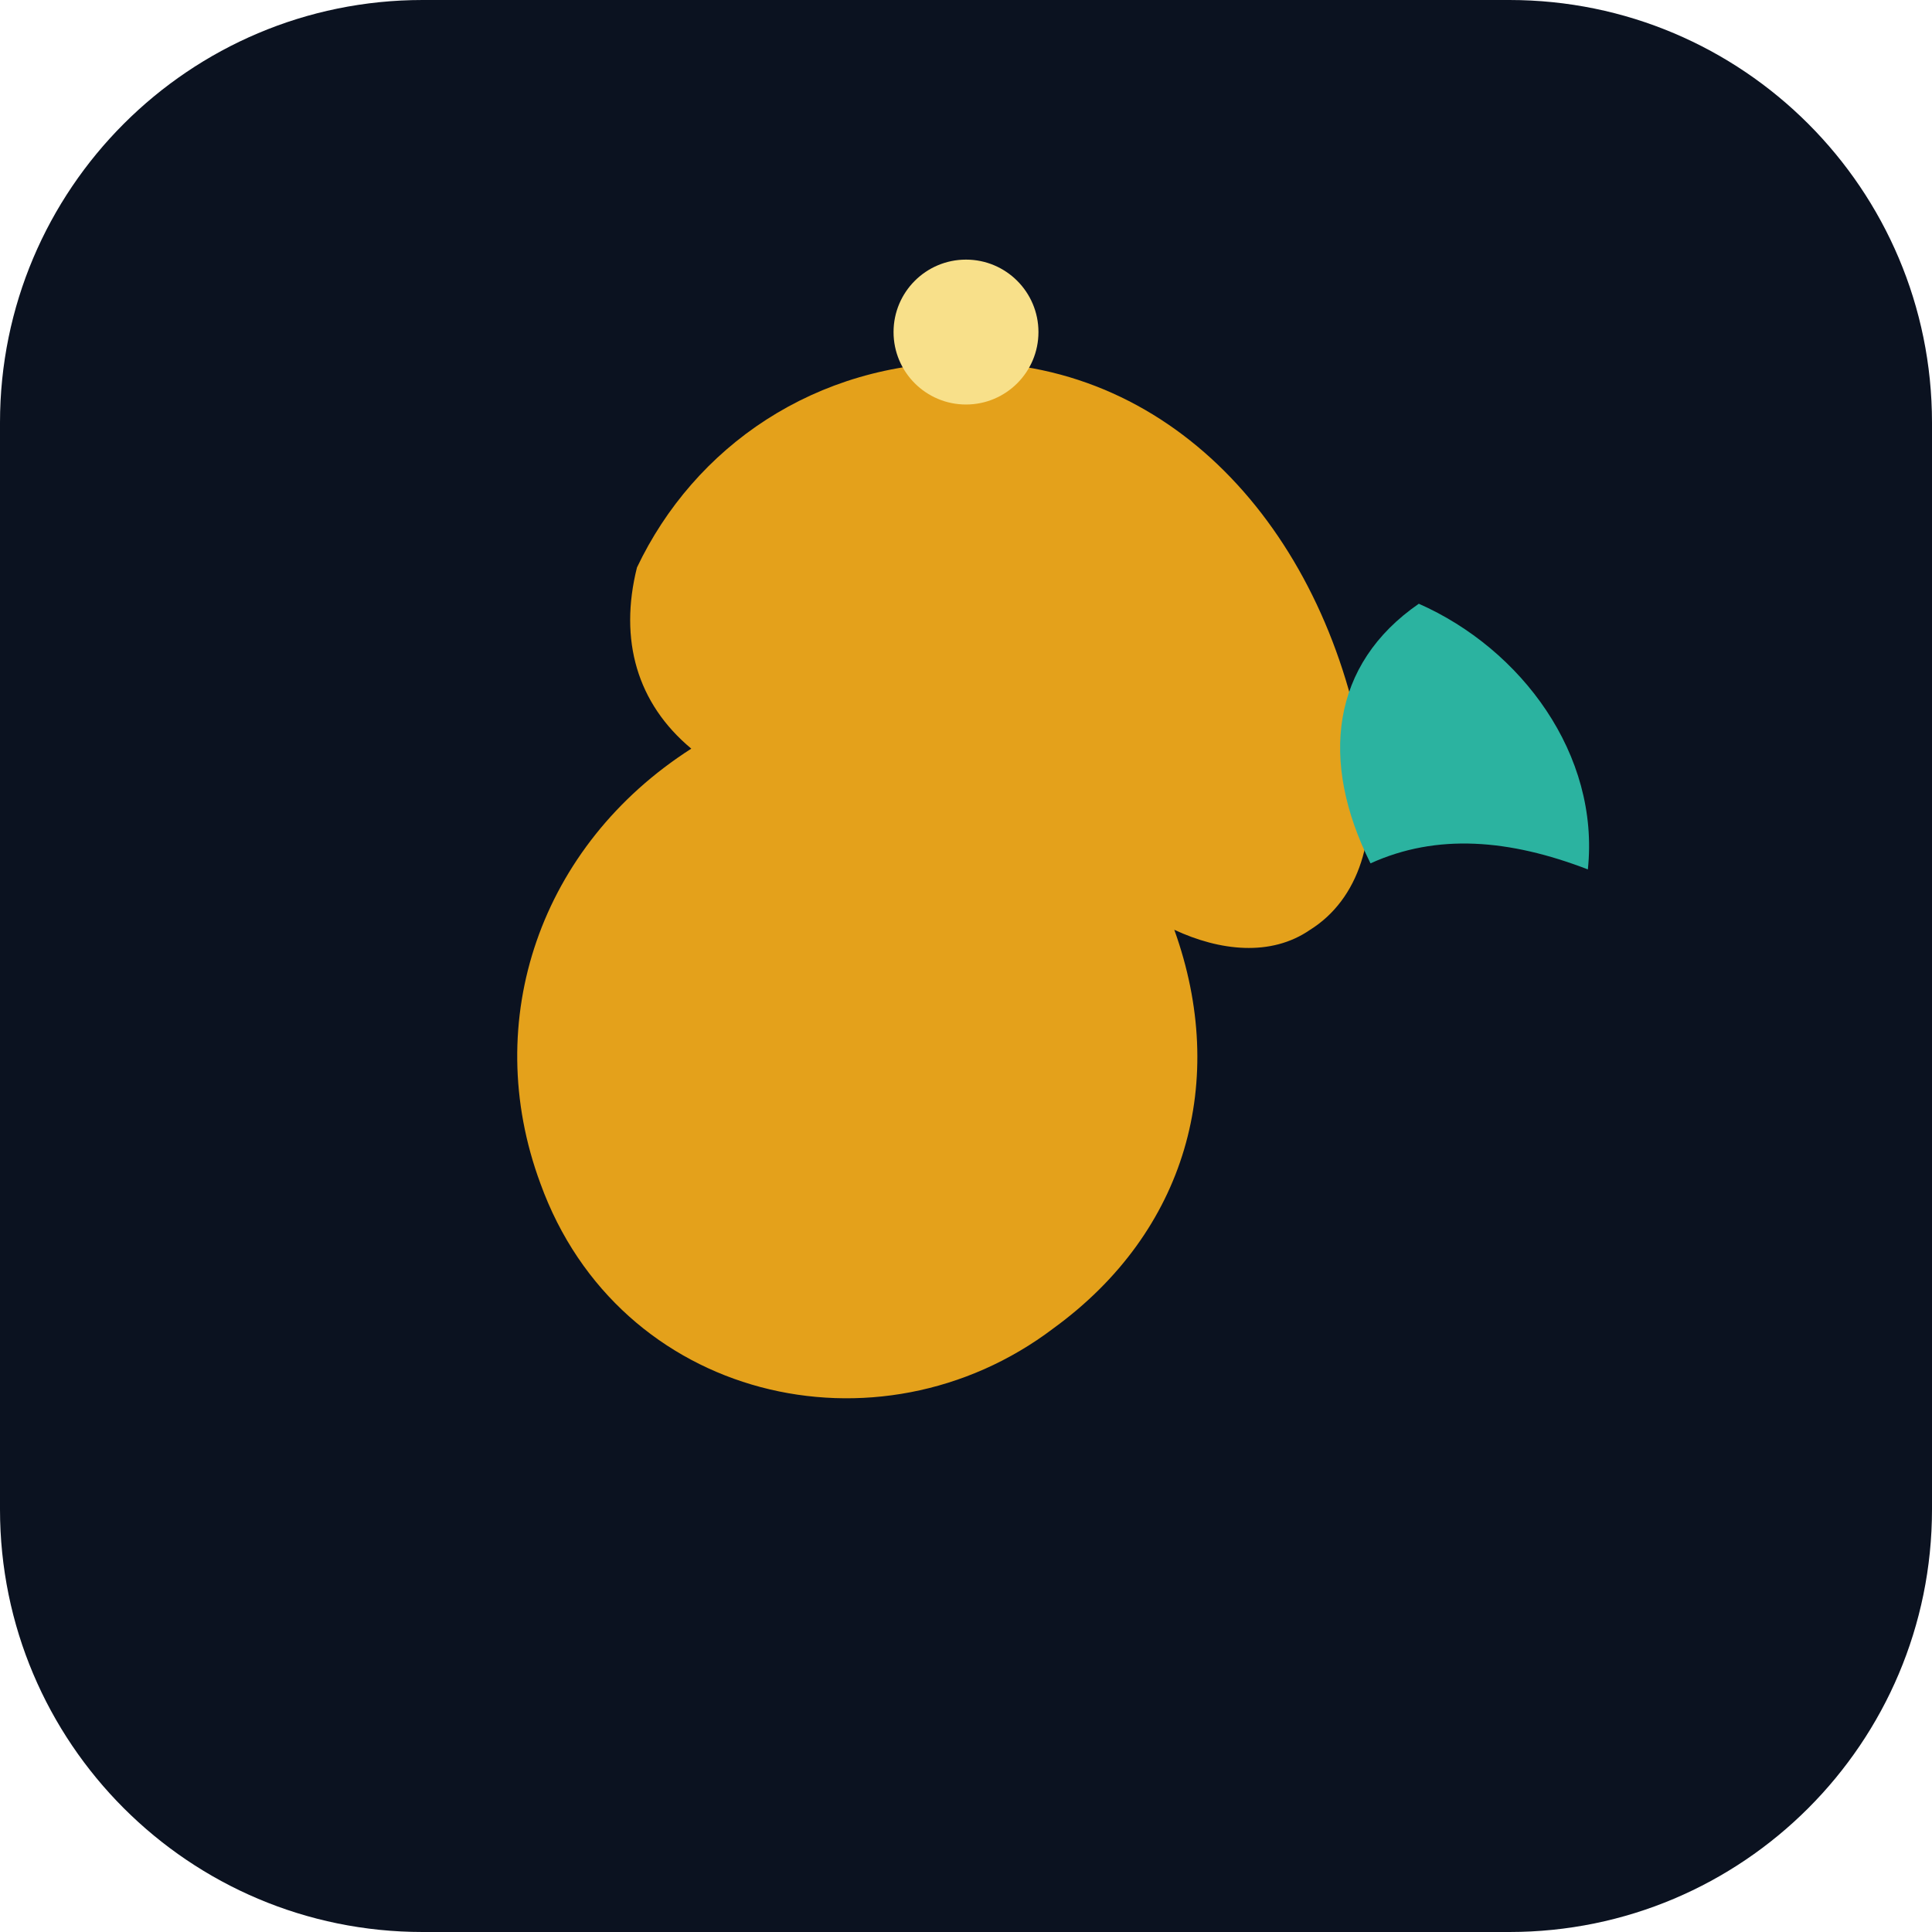
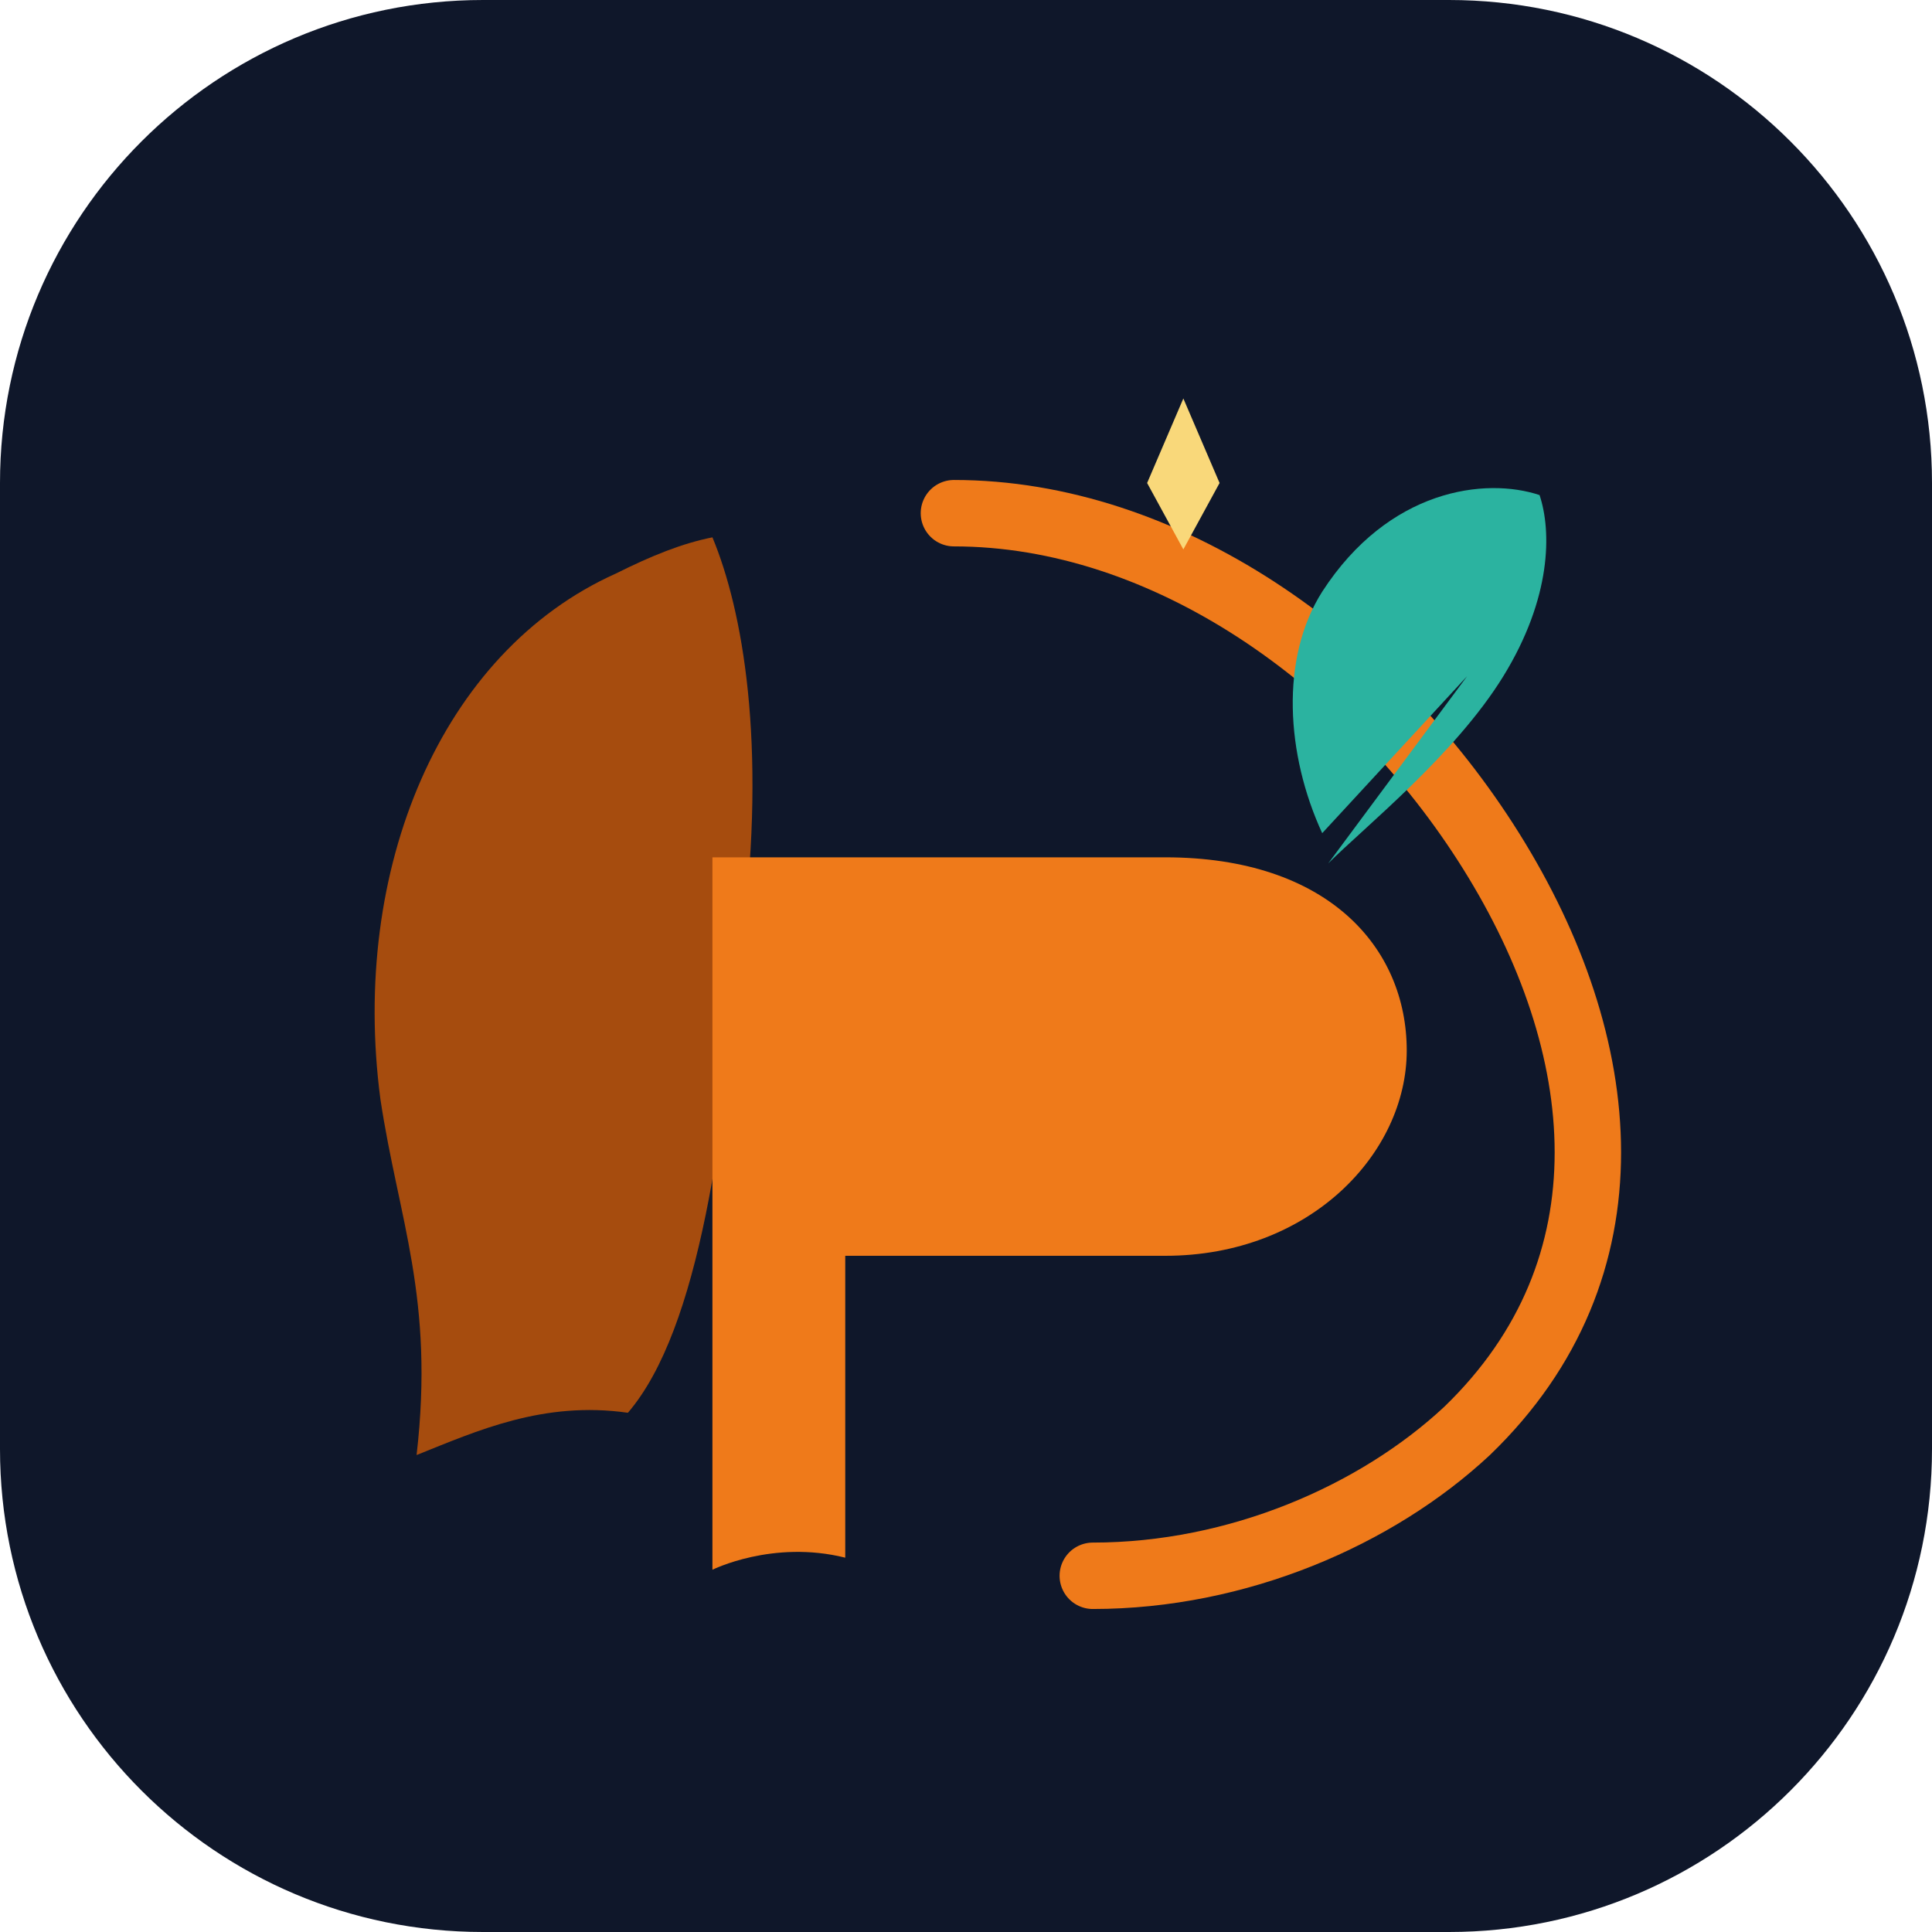
- <svg xmlns="http://www.w3.org/2000/svg" viewBox="0 0 64 64">
-   <rect width="64" height="64" rx="14" fill="#0B1220" />
-   <path d="M32 12c7 0 12 5.8 13.2 13.2.5 2.5-.2 4.6-1.8 5.6-1.3.9-3 .7-4.5 0 1.8 5 .4 10-4 13.2-5.8 4.4-14.4 2.4-17-4.8-2-5.4 0-11.2 5-14.4-1.8-1.5-2.4-3.6-1.8-6C23 14.8 27 12 32 12z" fill="#E4A11B" />
-   <path d="M47 20c3.4 1.5 6 5 5.6 8.8-2.6-1-5-1.2-7.2-.2-1.7-3.4-1.3-6.6 1.6-8.6z" fill="#2BB3A0" />
-   <circle cx="32" cy="11" r="2.4" fill="#F8E08A" />
+ <svg xmlns="http://www.w3.org/2000/svg" viewBox="0 0 32 32">
+   <rect width="32" height="32" rx="8" fill="#0F172A" />
+   <path d="M10.2 9.5C7.3 10.8 5.8 14.4 6.3 18.2c.3 2 .9 3.3.6 5.9 1-.4 2.1-.9 3.5-.7 1.2-1.4 1.6-4.7 1.9-7.9.4-3.2 0-5.4-.5-6.6-.5.1-1 .3-1.6.6Z" fill="#A64C0E" />
+   <path d="M11.8 9.2V26c0 0 1-.5 2.2-.2V20.8h5.3c2.4 0 4-1.7 4-3.4 0-1.7-1.3-3.2-4-3.2H11.8V9.2Z" fill="#EF7A1A" />
+   <path fill="none" stroke="#EF7A1A" stroke-width="1.1" stroke-linecap="round" d="M15.8 8.5c3.5 0 6.9 2.4 8.9 5.6 2 3.2 2.4 6.9-.4 9.6-1.5 1.4-3.8 2.4-6.2 2.4" />
+   <path d="M19.6 6.6 20.2 8l-.6 1.1-.6-1.1Z" fill="#F9D87A" />
+   <path d="M22 14.3c.6-.6 2.1-1.8 2.9-3.1.8-1.3.8-2.4.6-3-.9-.3-2.5-.1-3.6 1.6-.7 1.1-.6 2.7 0 4 0 0 1.2-1.3 2.4-2.6l-2.3 3.1Z" fill="#2BB3A0" />
</svg>
